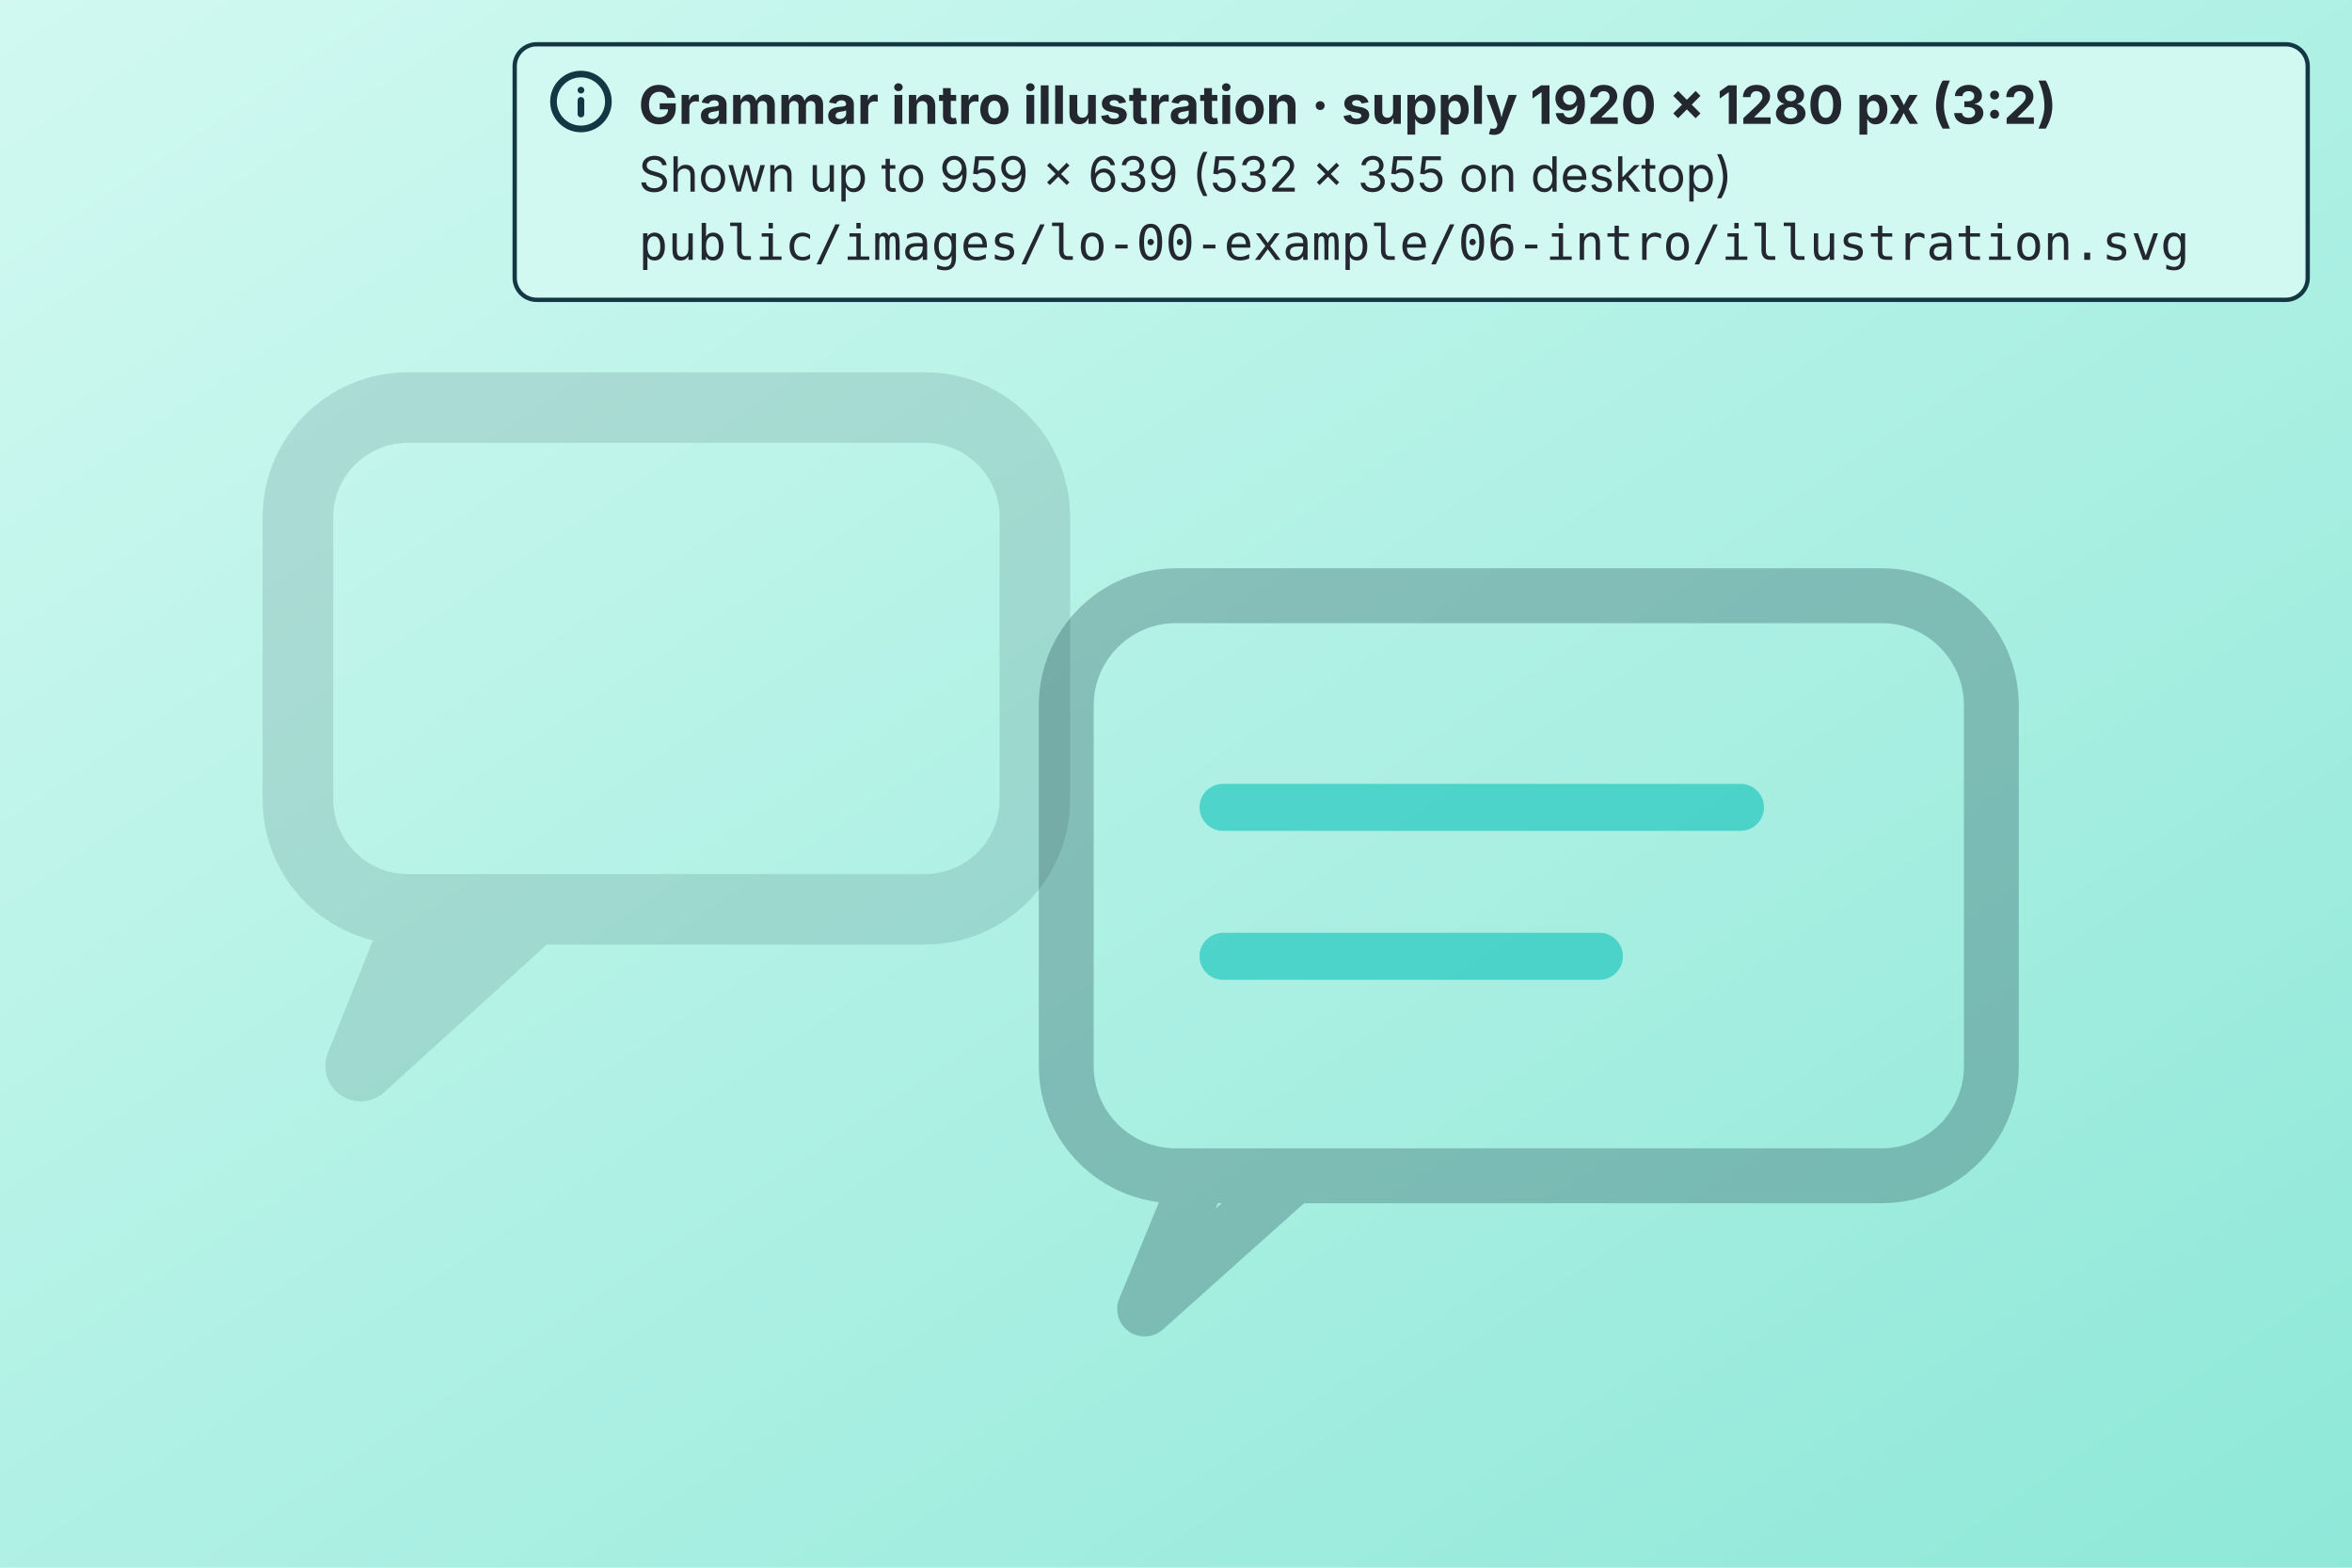
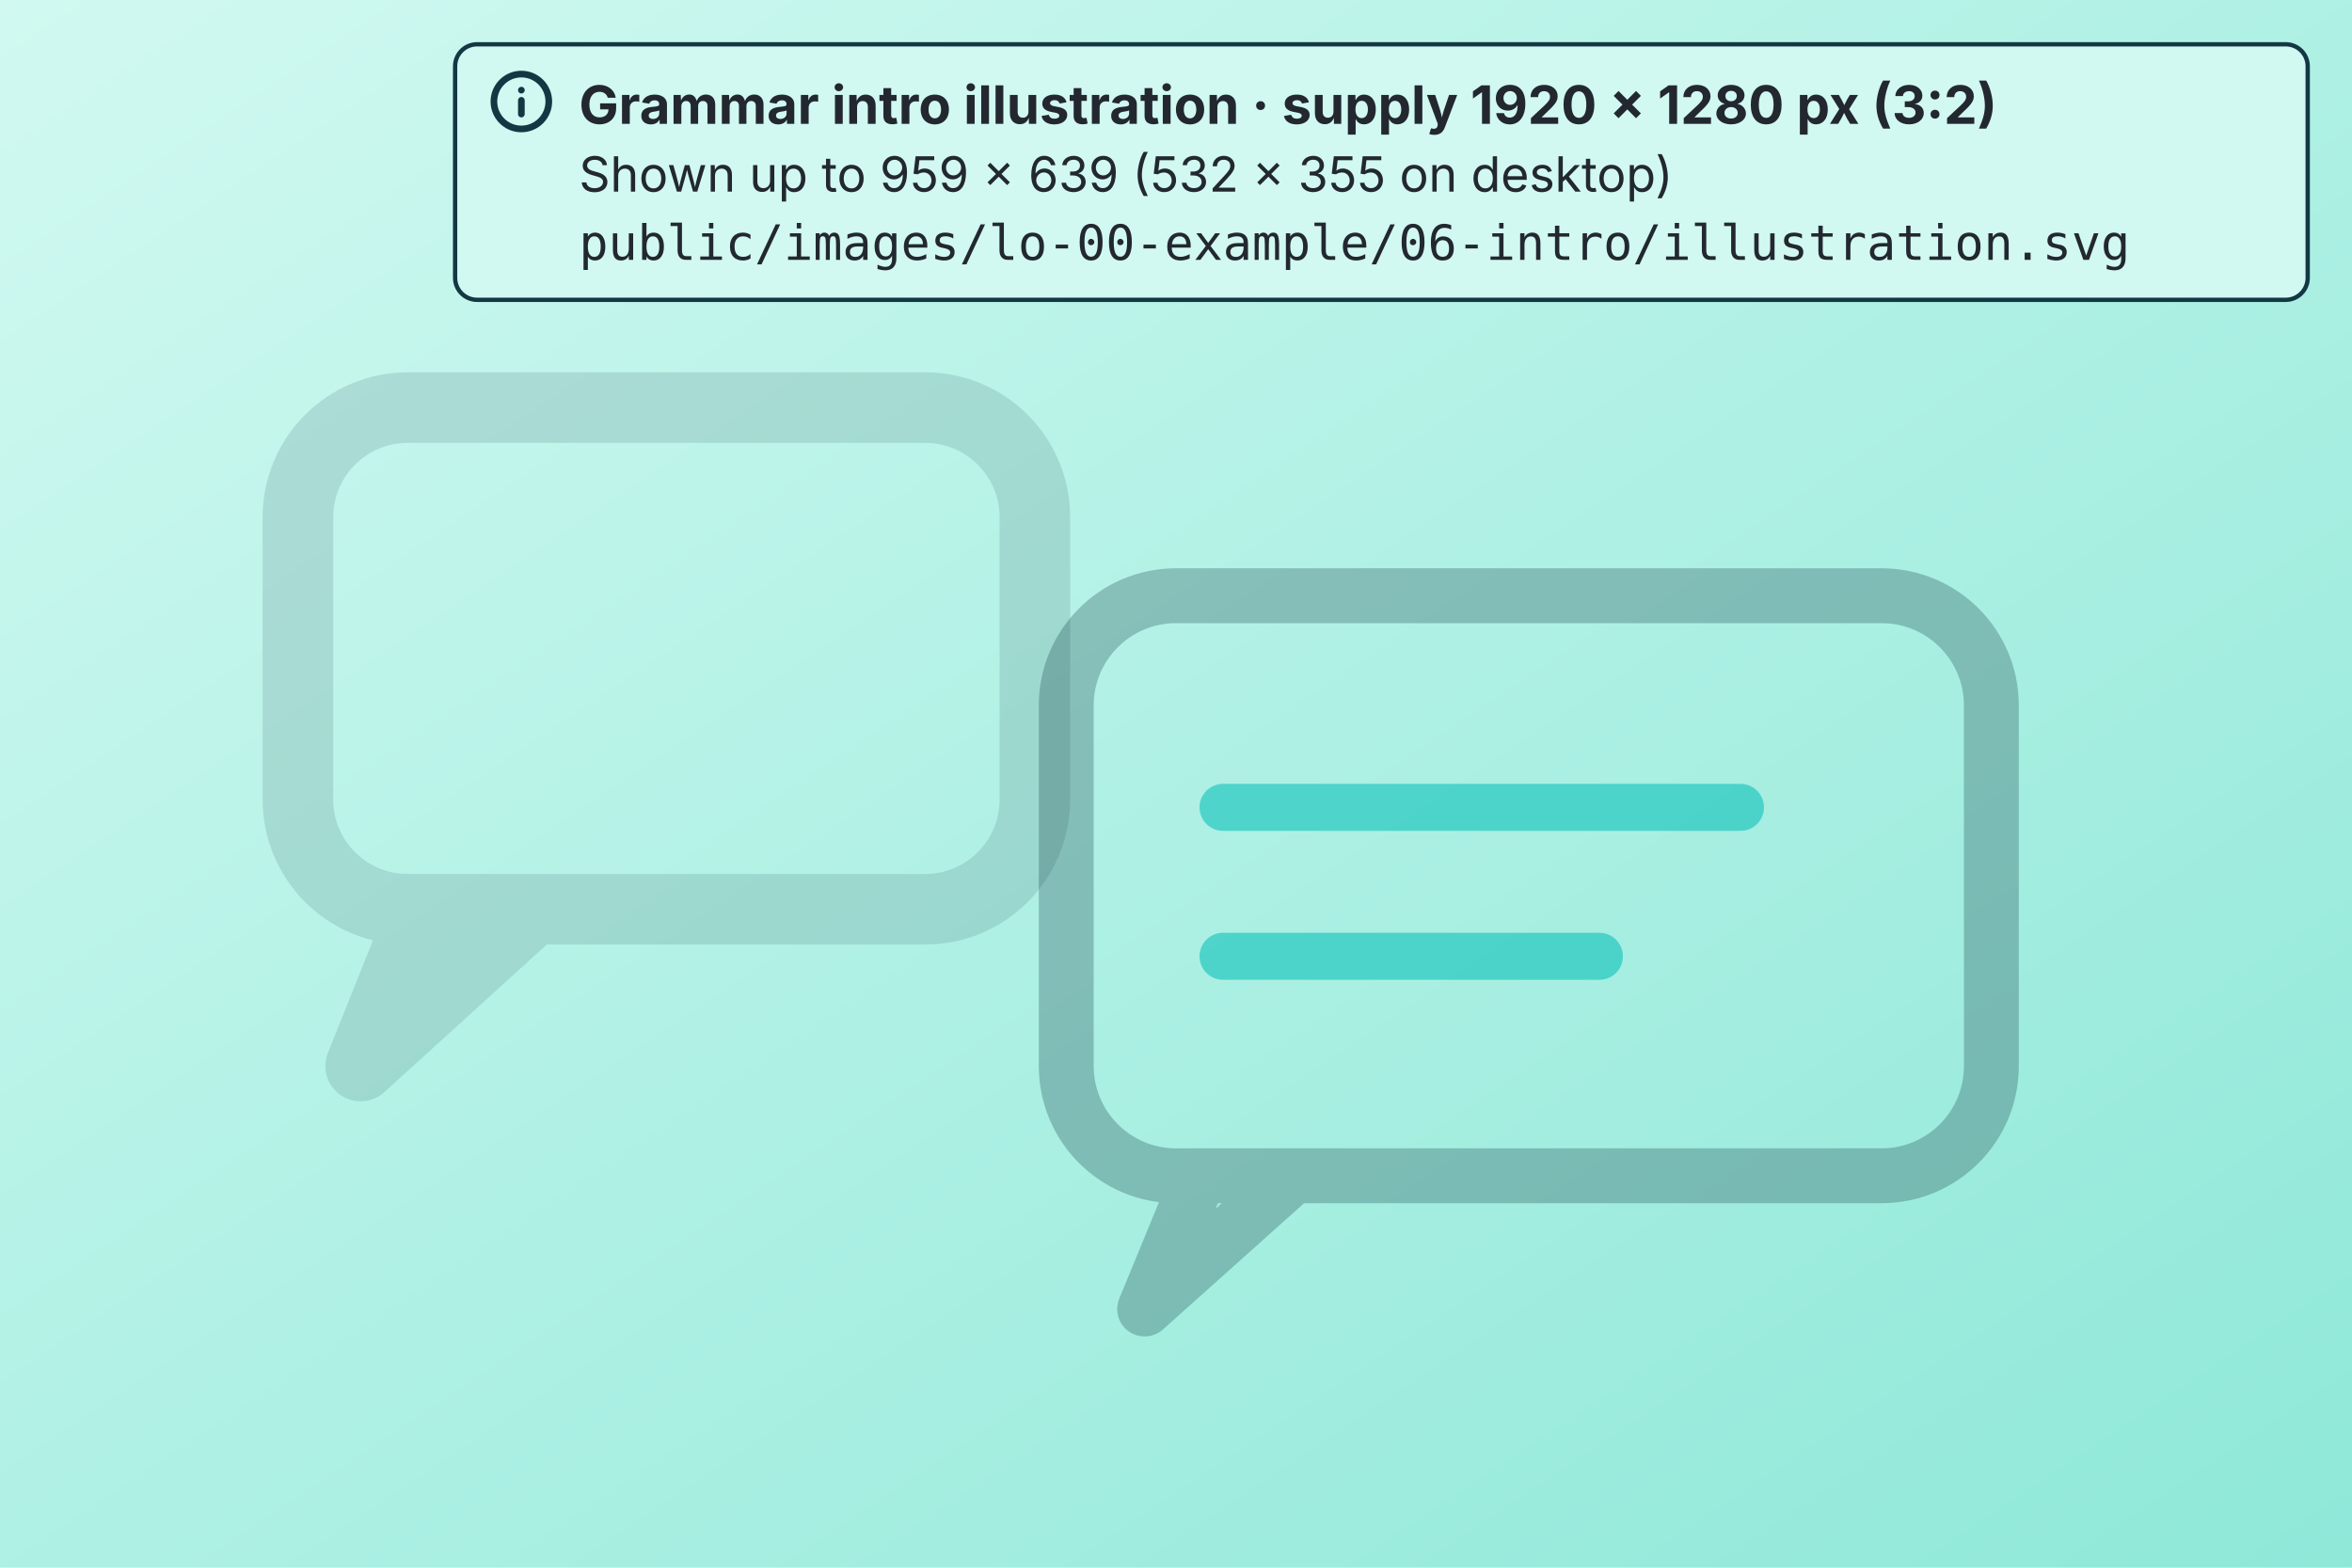
<svg xmlns="http://www.w3.org/2000/svg" viewBox="0 0 600 400" width="600" height="400" role="presentation" aria-hidden="true">
  <defs>
    <linearGradient id="lo-placeholder-bg" x1="0" y1="0" x2="1" y2="1">
      <stop offset="0" stop-color="#d1f9f1" />
      <stop offset="1" stop-color="#8ee8d8" />
    </linearGradient>
  </defs>
  <rect width="600" height="400" fill="url(#lo-placeholder-bg)" />
  <g fill="none" stroke="#133844" stroke-linecap="round" stroke-linejoin="round">
    <g opacity="0.14" stroke-width="18">
      <path d="M104 232h132a28 28 0 0 0 28-28v-72a28 28 0 0 0-28-28H104a28 28 0 0 0-28 28v72a28 28 0 0 0 28 28h4l-16 40 44-40" />
    </g>
    <g opacity="0.28" stroke-width="14">
      <path d="M300 300h180a28 28 0 0 0 28-28v-92a28 28 0 0 0-28-28H300a28 28 0 0 0-28 28v92a28 28 0 0 0 28 28h6l-14 34 38-34" />
    </g>
  </g>
  <g stroke="#00bdb6" stroke-linecap="round" stroke-width="12" opacity="0.55">
    <path d="M312 206h132" />
    <path d="M312 244h96" />
  </g>
  <g data-label-position="top-right" font-family="system-ui, -apple-system, 'Segoe UI', sans-serif">
-     <rect x="131.3" y="11.3" width="457.4" height="65.2" rx="5.6" fill="#d1f9f1" stroke="#133844" stroke-width="1.1" />
+     <rect x="116.1" y="11.3" width="472.6" height="65.2" rx="5.6" fill="#d1f9f1" stroke="#133844" stroke-width="1.1" />
    <g fill="none" stroke="#133844" stroke-width="1.7" stroke-linecap="round">
-       <circle cx="148.2" cy="25.9" r="7" />
-       <path d="M148.2 25.6v3.5M148.2 23h0.01" />
+       <circle cx="133" cy="25.9" r="7" />
+       <path d="M133 25.6v3.5M133 23h0.01" />
    </g>
    <g fill="#232830">
-       <text x="162.9" y="31.6" font-size="13.5" font-weight="700">Grammar intro illustration · supply 1920 × 1280 px (3:2)</text>
-       <text x="162.9" y="48.9" font-size="12.4">Shown up to 959 × 639 (532 × 355 on desktop)</text>
-       <text x="162.9" y="66.3" font-size="12.4" font-family="ui-monospace, 'SF Mono', Menlo, monospace">public/images/lo-00-example/06-intro/illustration.svg</text>
+       <text x="147.7" y="31.6" font-size="13.5" font-weight="700">Grammar intro illustration · supply 1920 × 1280 px (3:2)</text>
+       <text x="147.7" y="48.9" font-size="12.4">Shown up to 959 × 639 (532 × 355 on desktop)</text>
+       <text x="147.7" y="66.3" font-size="12.4" font-family="ui-monospace, 'SF Mono', Menlo, monospace">public/images/lo-00-example/06-intro/illustration.svg</text>
    </g>
  </g>
</svg>
